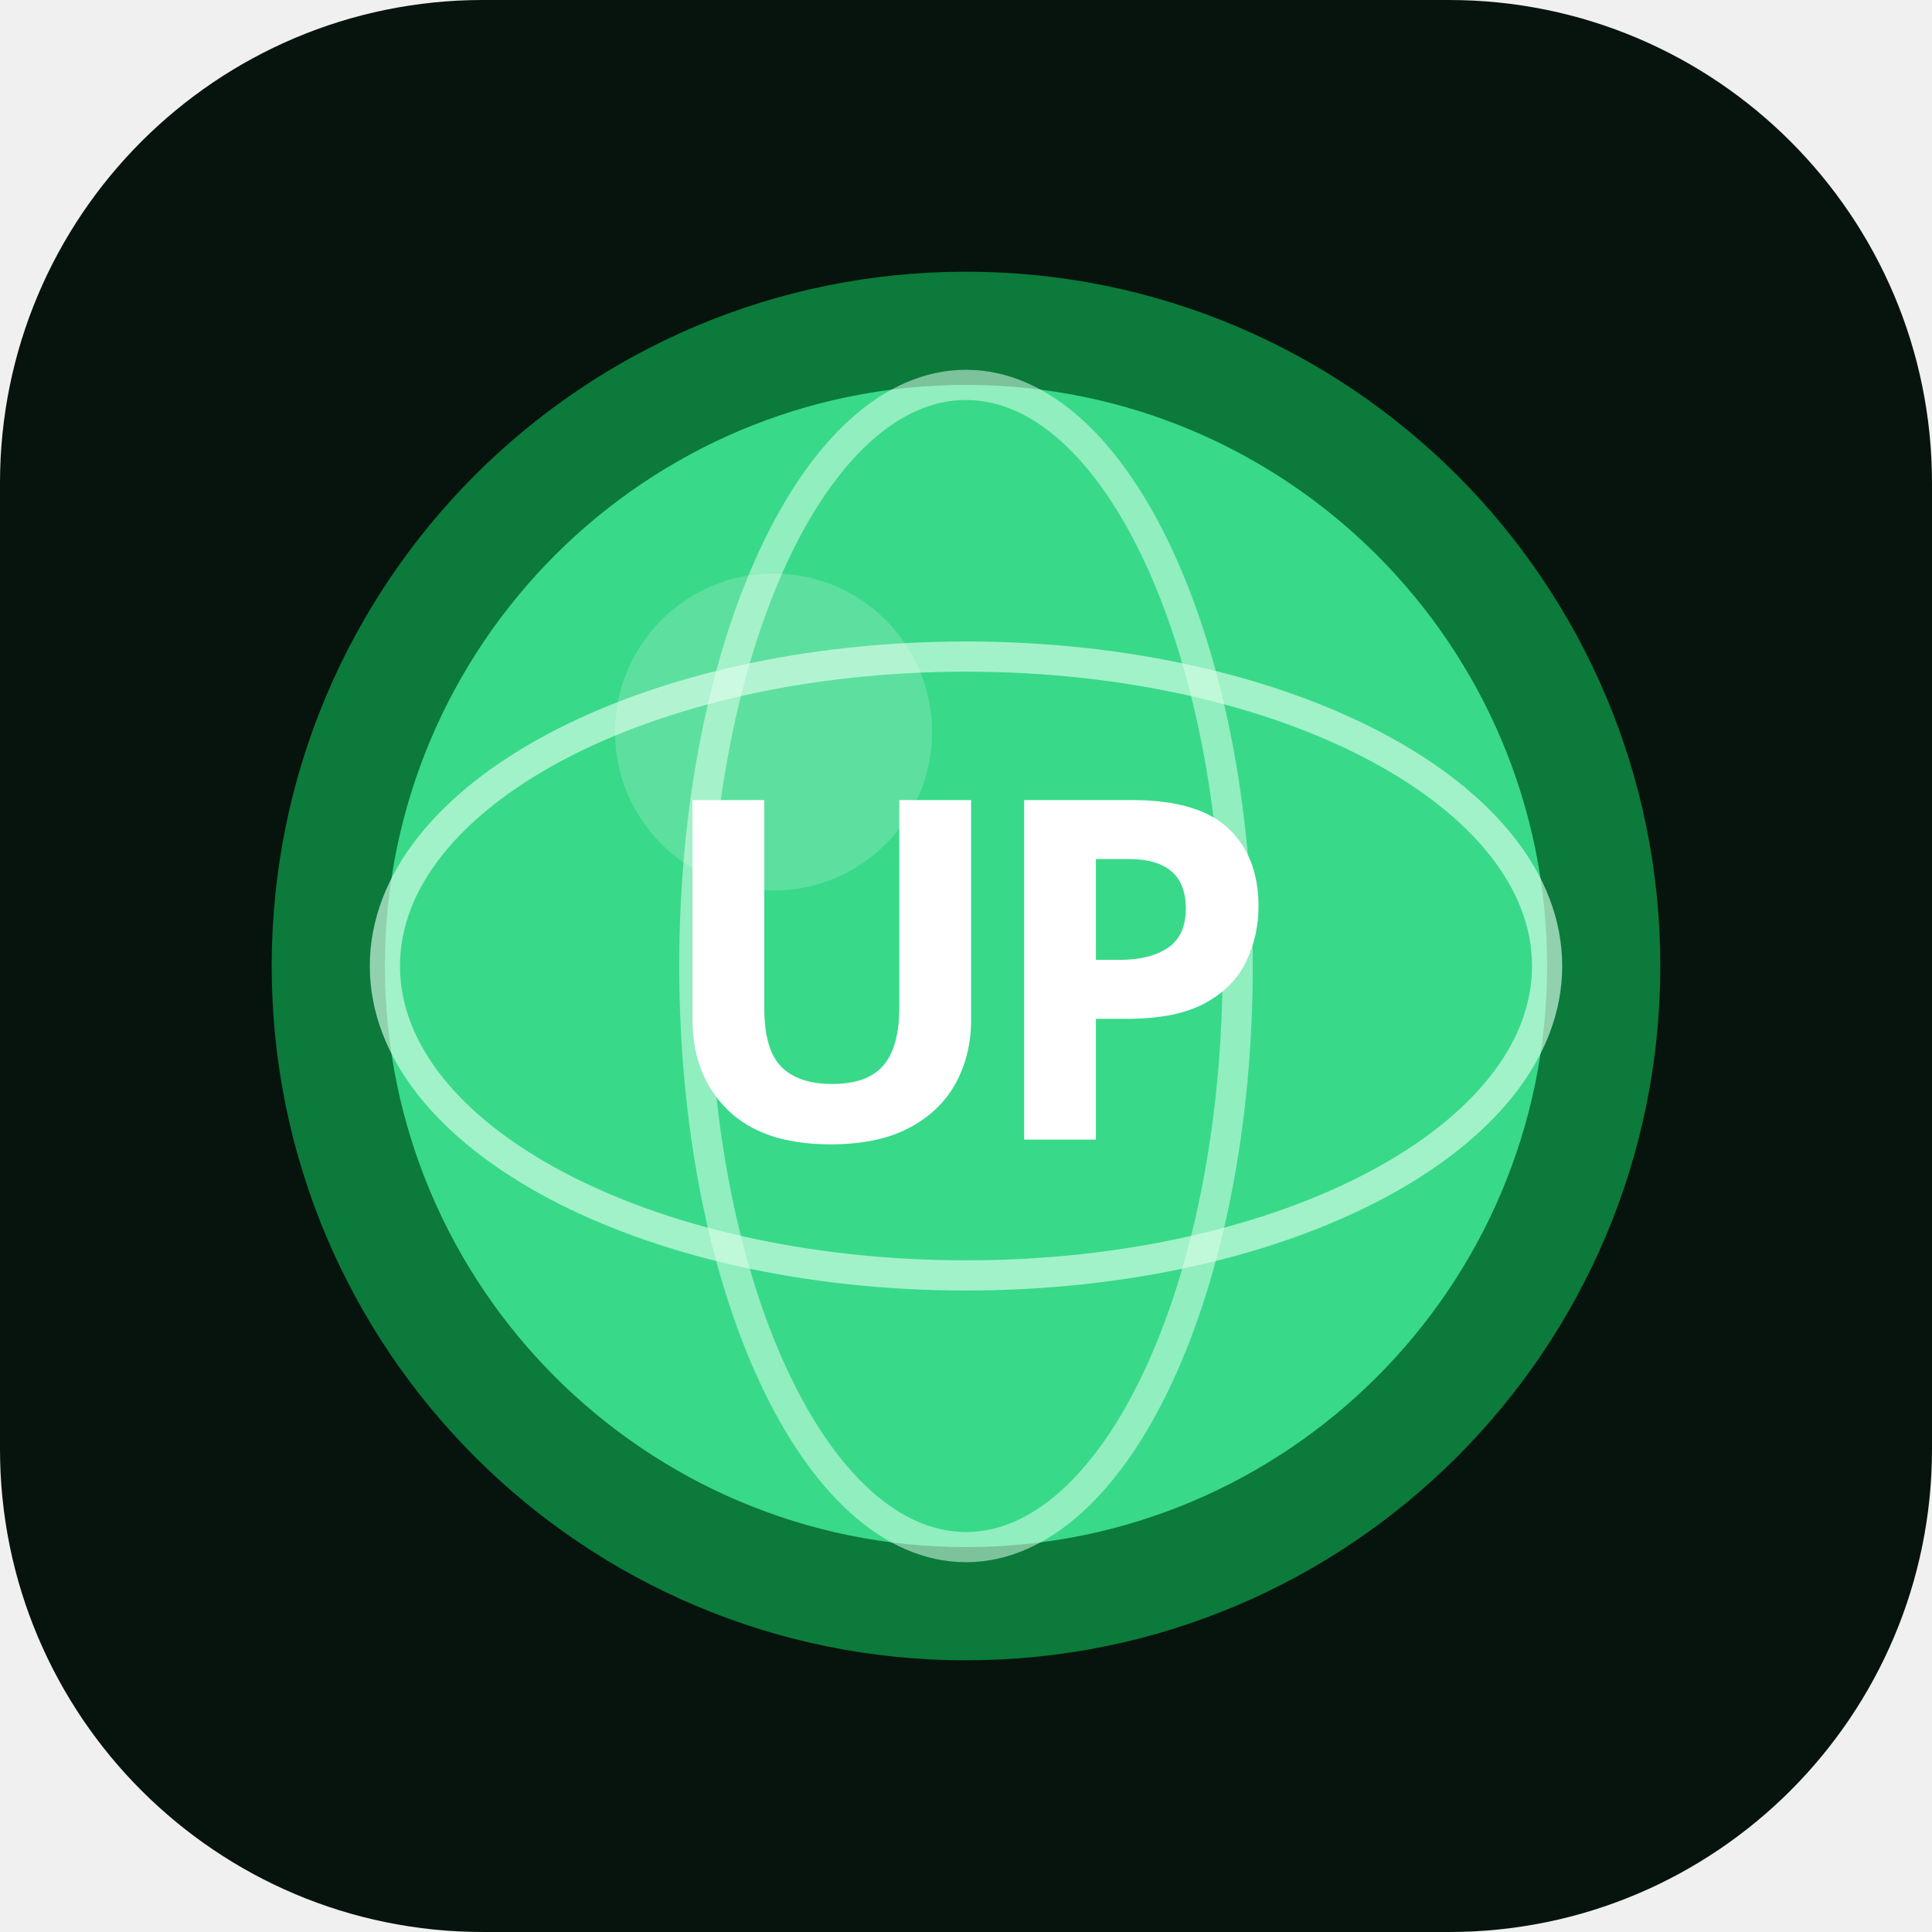
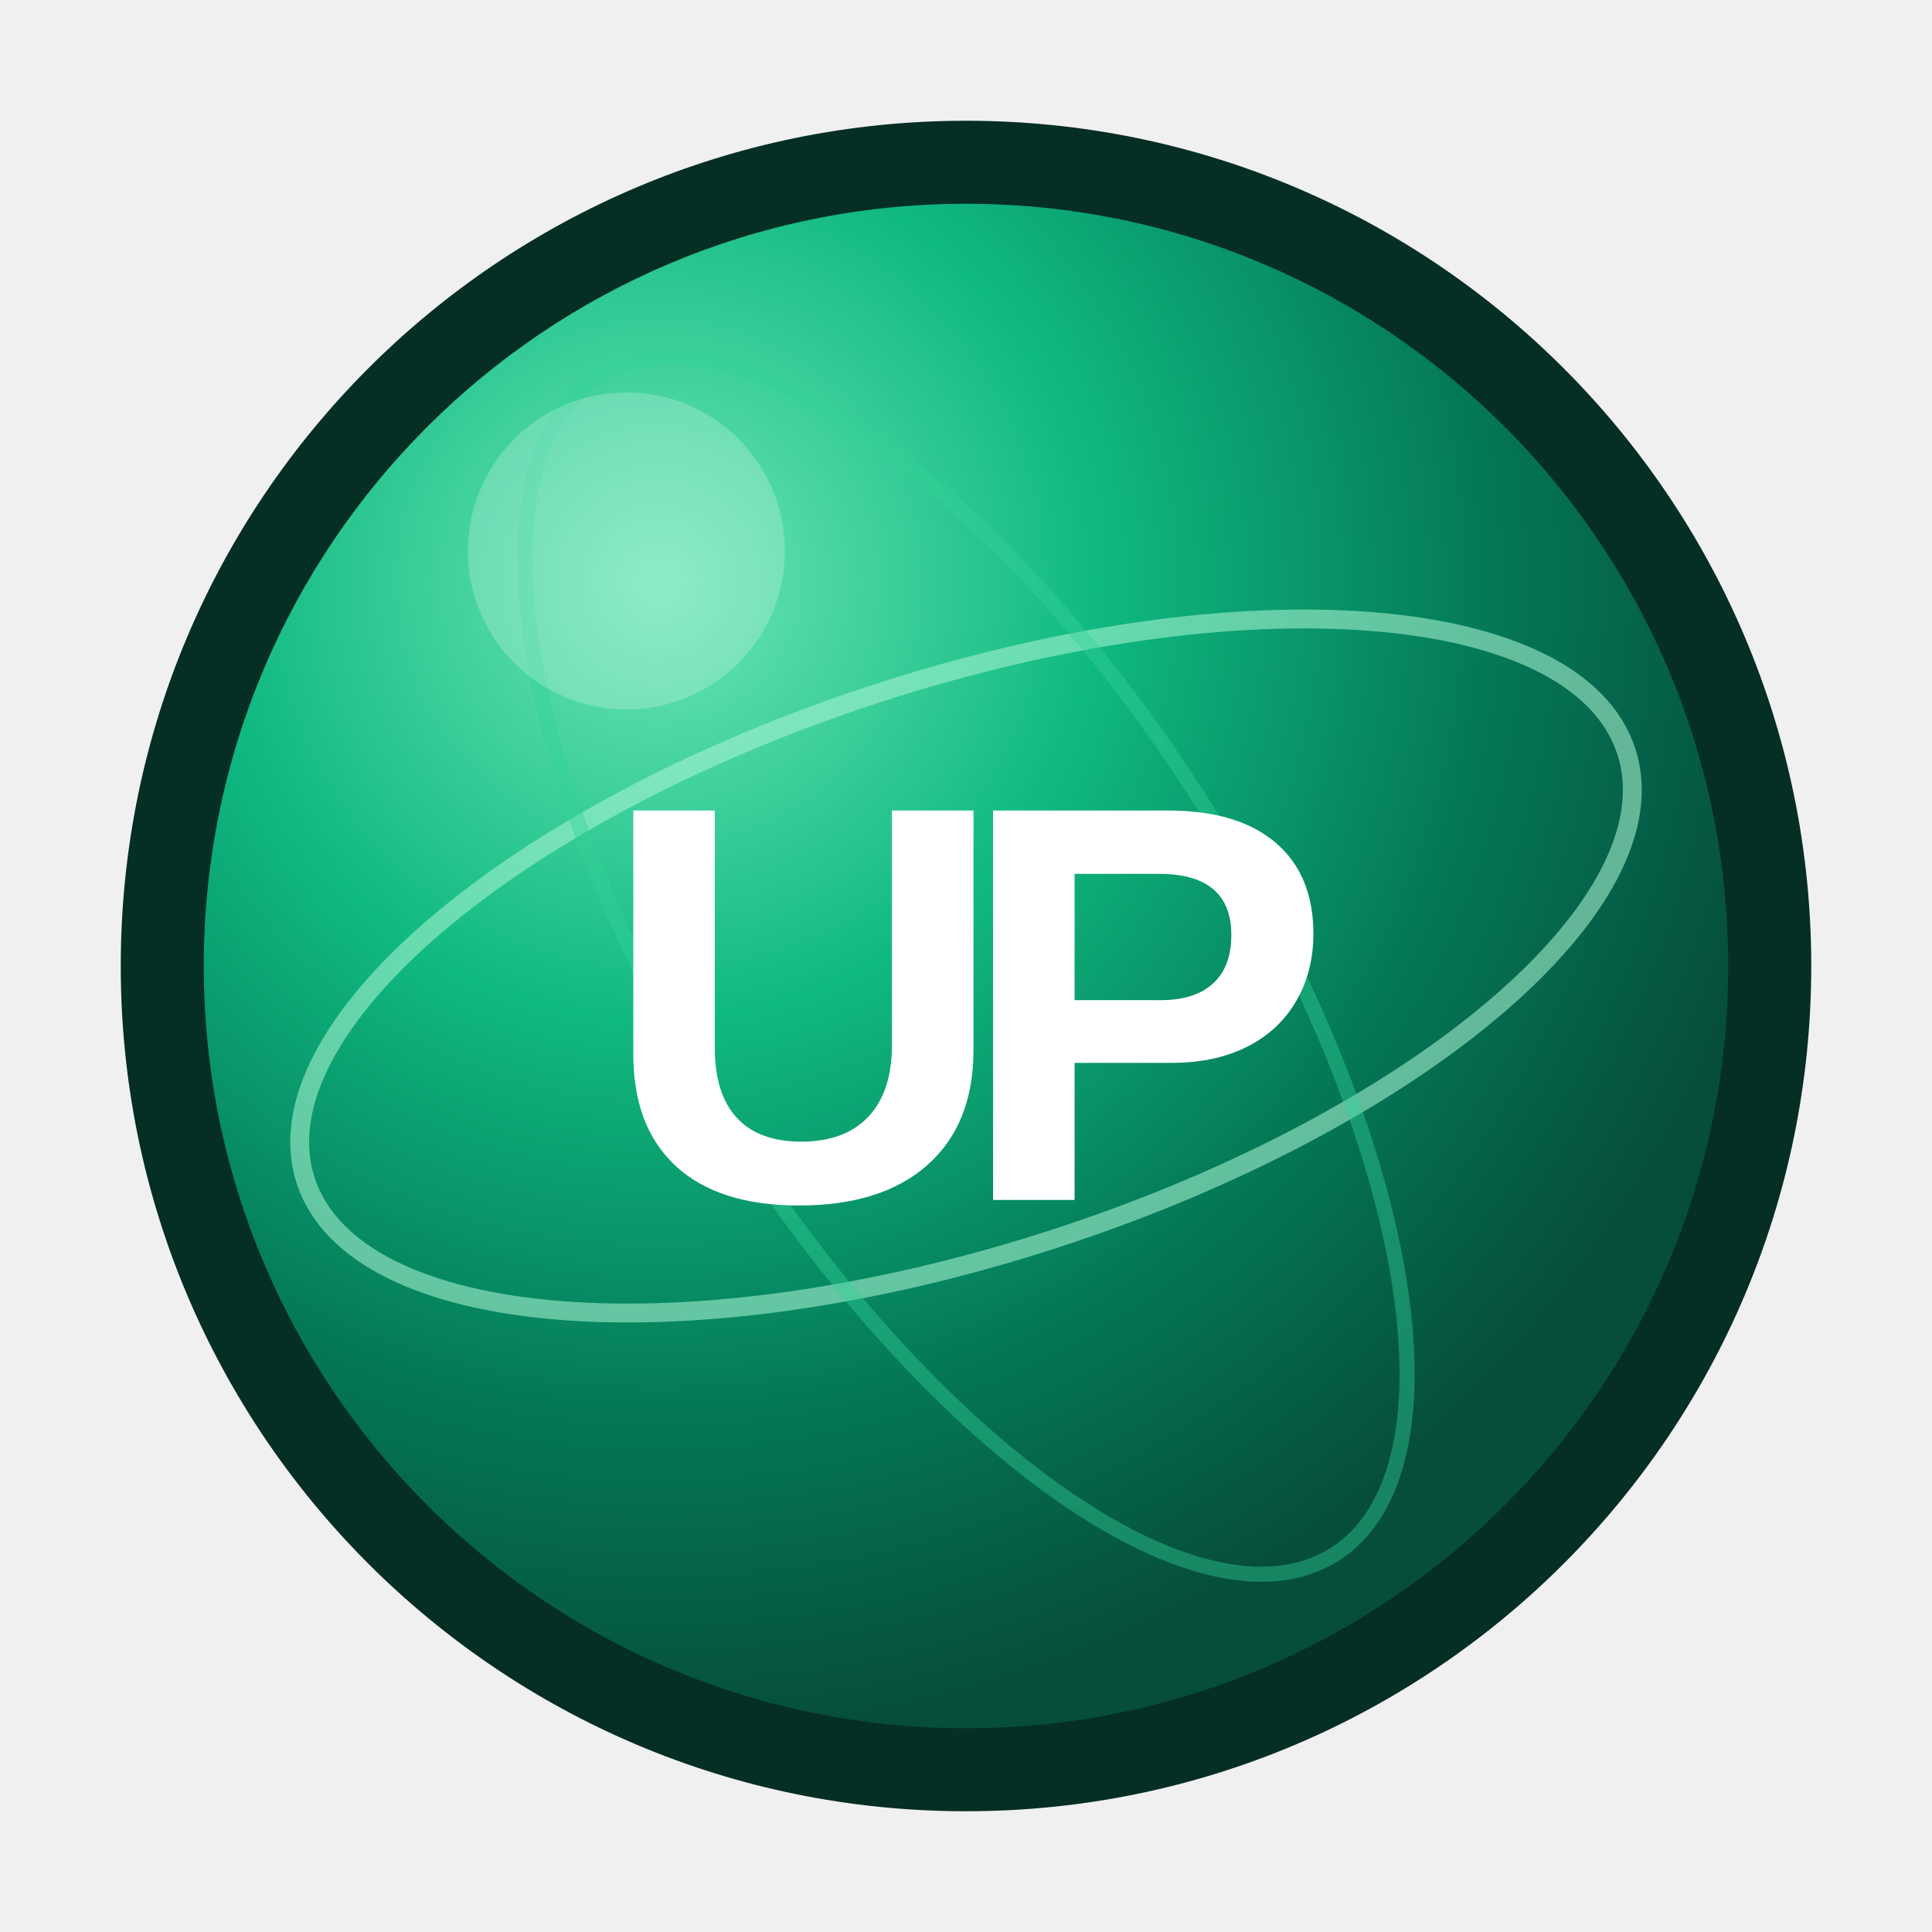
<svg xmlns="http://www.w3.org/2000/svg" viewBox="0 0 512 512" role="img" aria-labelledby="title desc">
-   <rect width="512" height="512" rx="128" fill="#06140D" />
-   <circle cx="256" cy="256" r="184" fill="#0B7A3B" />
-   <circle cx="256" cy="256" r="154" fill="#39D98A" />
-   <ellipse cx="256" cy="256" rx="154" ry="82" fill="none" stroke="#D9FFE9" stroke-width="8" opacity=".65" />
-   <ellipse cx="256" cy="256" rx="72" ry="154" fill="none" stroke="#D9FFE9" stroke-width="8" opacity=".55" />
-   <circle cx="205" cy="194" r="42" fill="#FFFFFF" opacity=".18" />
-   <text x="256" y="302" font-family="sans-serif" font-size="126" font-weight="900" fill="#FFFFFF" text-anchor="middle" letter-spacing="-8">UP</text>
+   <defs>
+     <radialGradient id="sphere" cx="30%" cy="25%" r="75%">
+       <stop offset="0" stop-color="#6ee7b7" />
+       <stop offset=".38" stop-color="#10b981" />
+       <stop offset=".72" stop-color="#047857" />
+       <stop offset="1" stop-color="#064e3b" />
+     </radialGradient>
+   </defs>
+   <circle cx="256" cy="256" r="224" fill="#052e24" />
+   <circle cx="256" cy="256" r="202" fill="url(#sphere)" />
+   <ellipse cx="256" cy="256" rx="184" ry="76" fill="none" stroke="#a7f3d0" stroke-opacity=".58" stroke-width="5" transform="rotate(-18 256 256)" />
+   <ellipse cx="256" cy="256" rx="184" ry="76" fill="none" stroke="#34d399" stroke-opacity=".42" stroke-width="4" transform="rotate(58 256 256)" />
+   <circle cx="166" cy="146" r="42" fill="#fff" fill-opacity=".22" />
+   <text x="256" y="318" font-family="Arial,sans-serif" font-size="150" font-weight="900" fill="#fff" text-anchor="middle" letter-spacing="-14">UP</text>
</svg>
